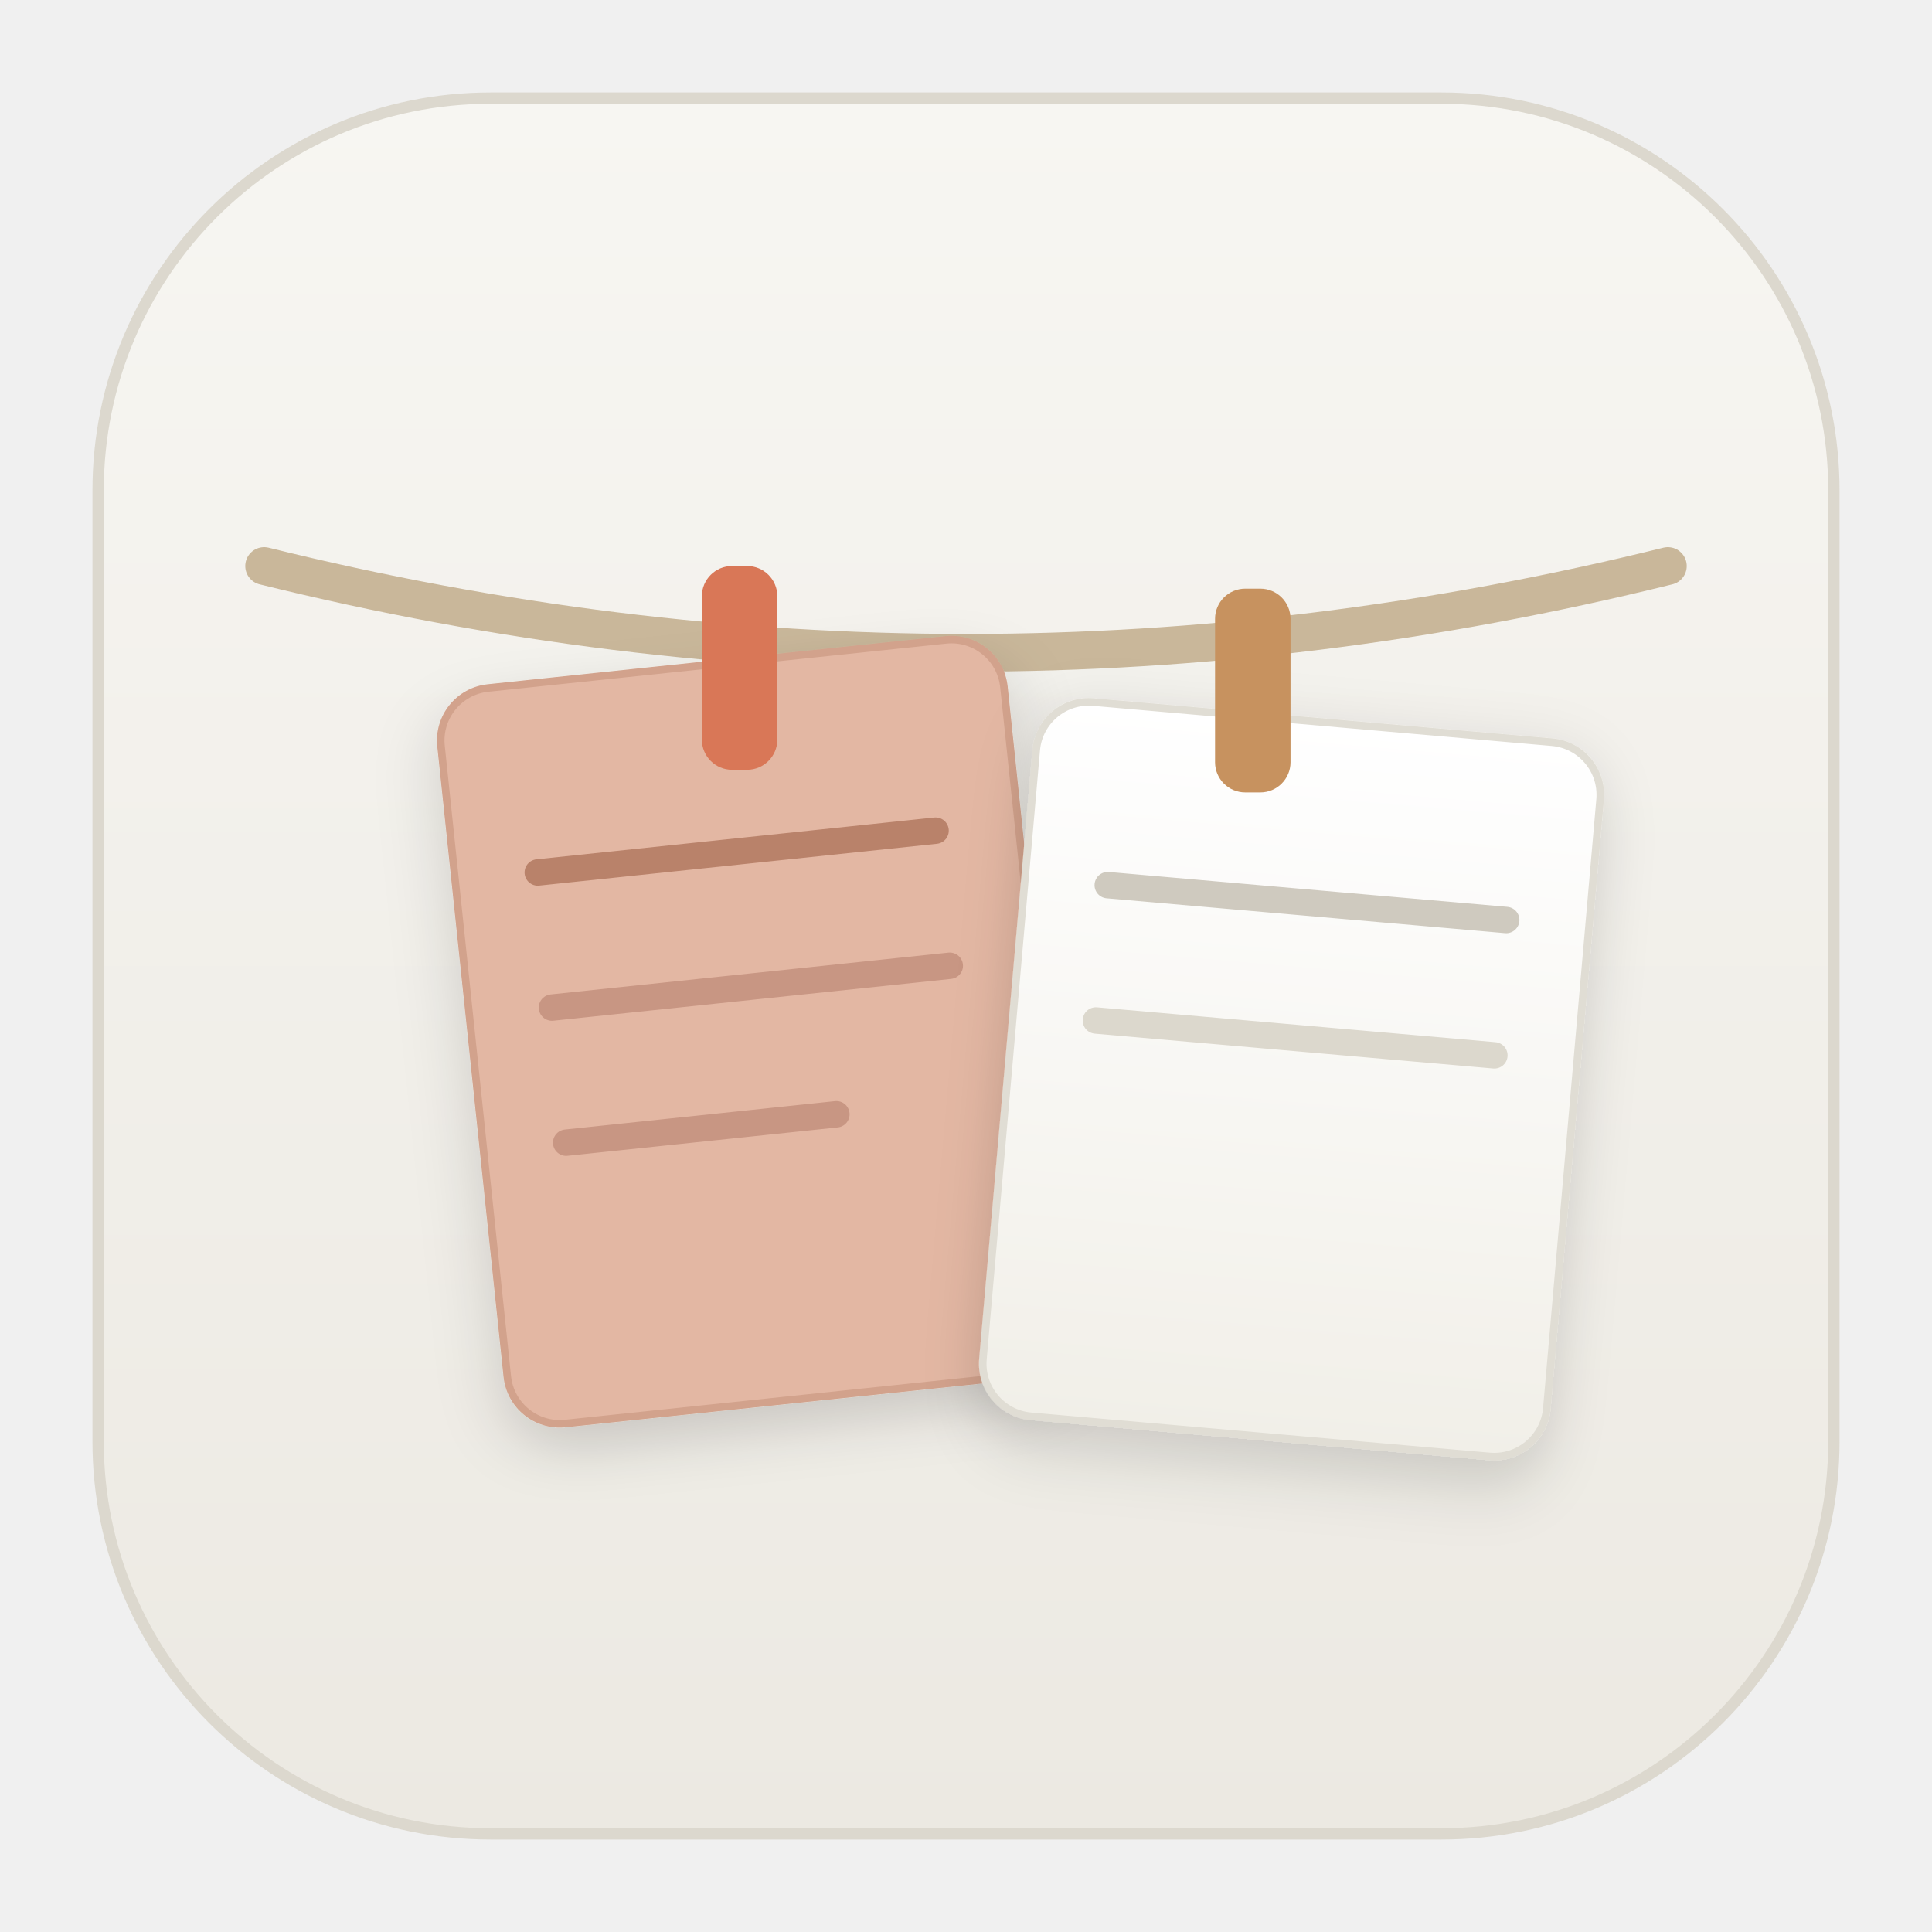
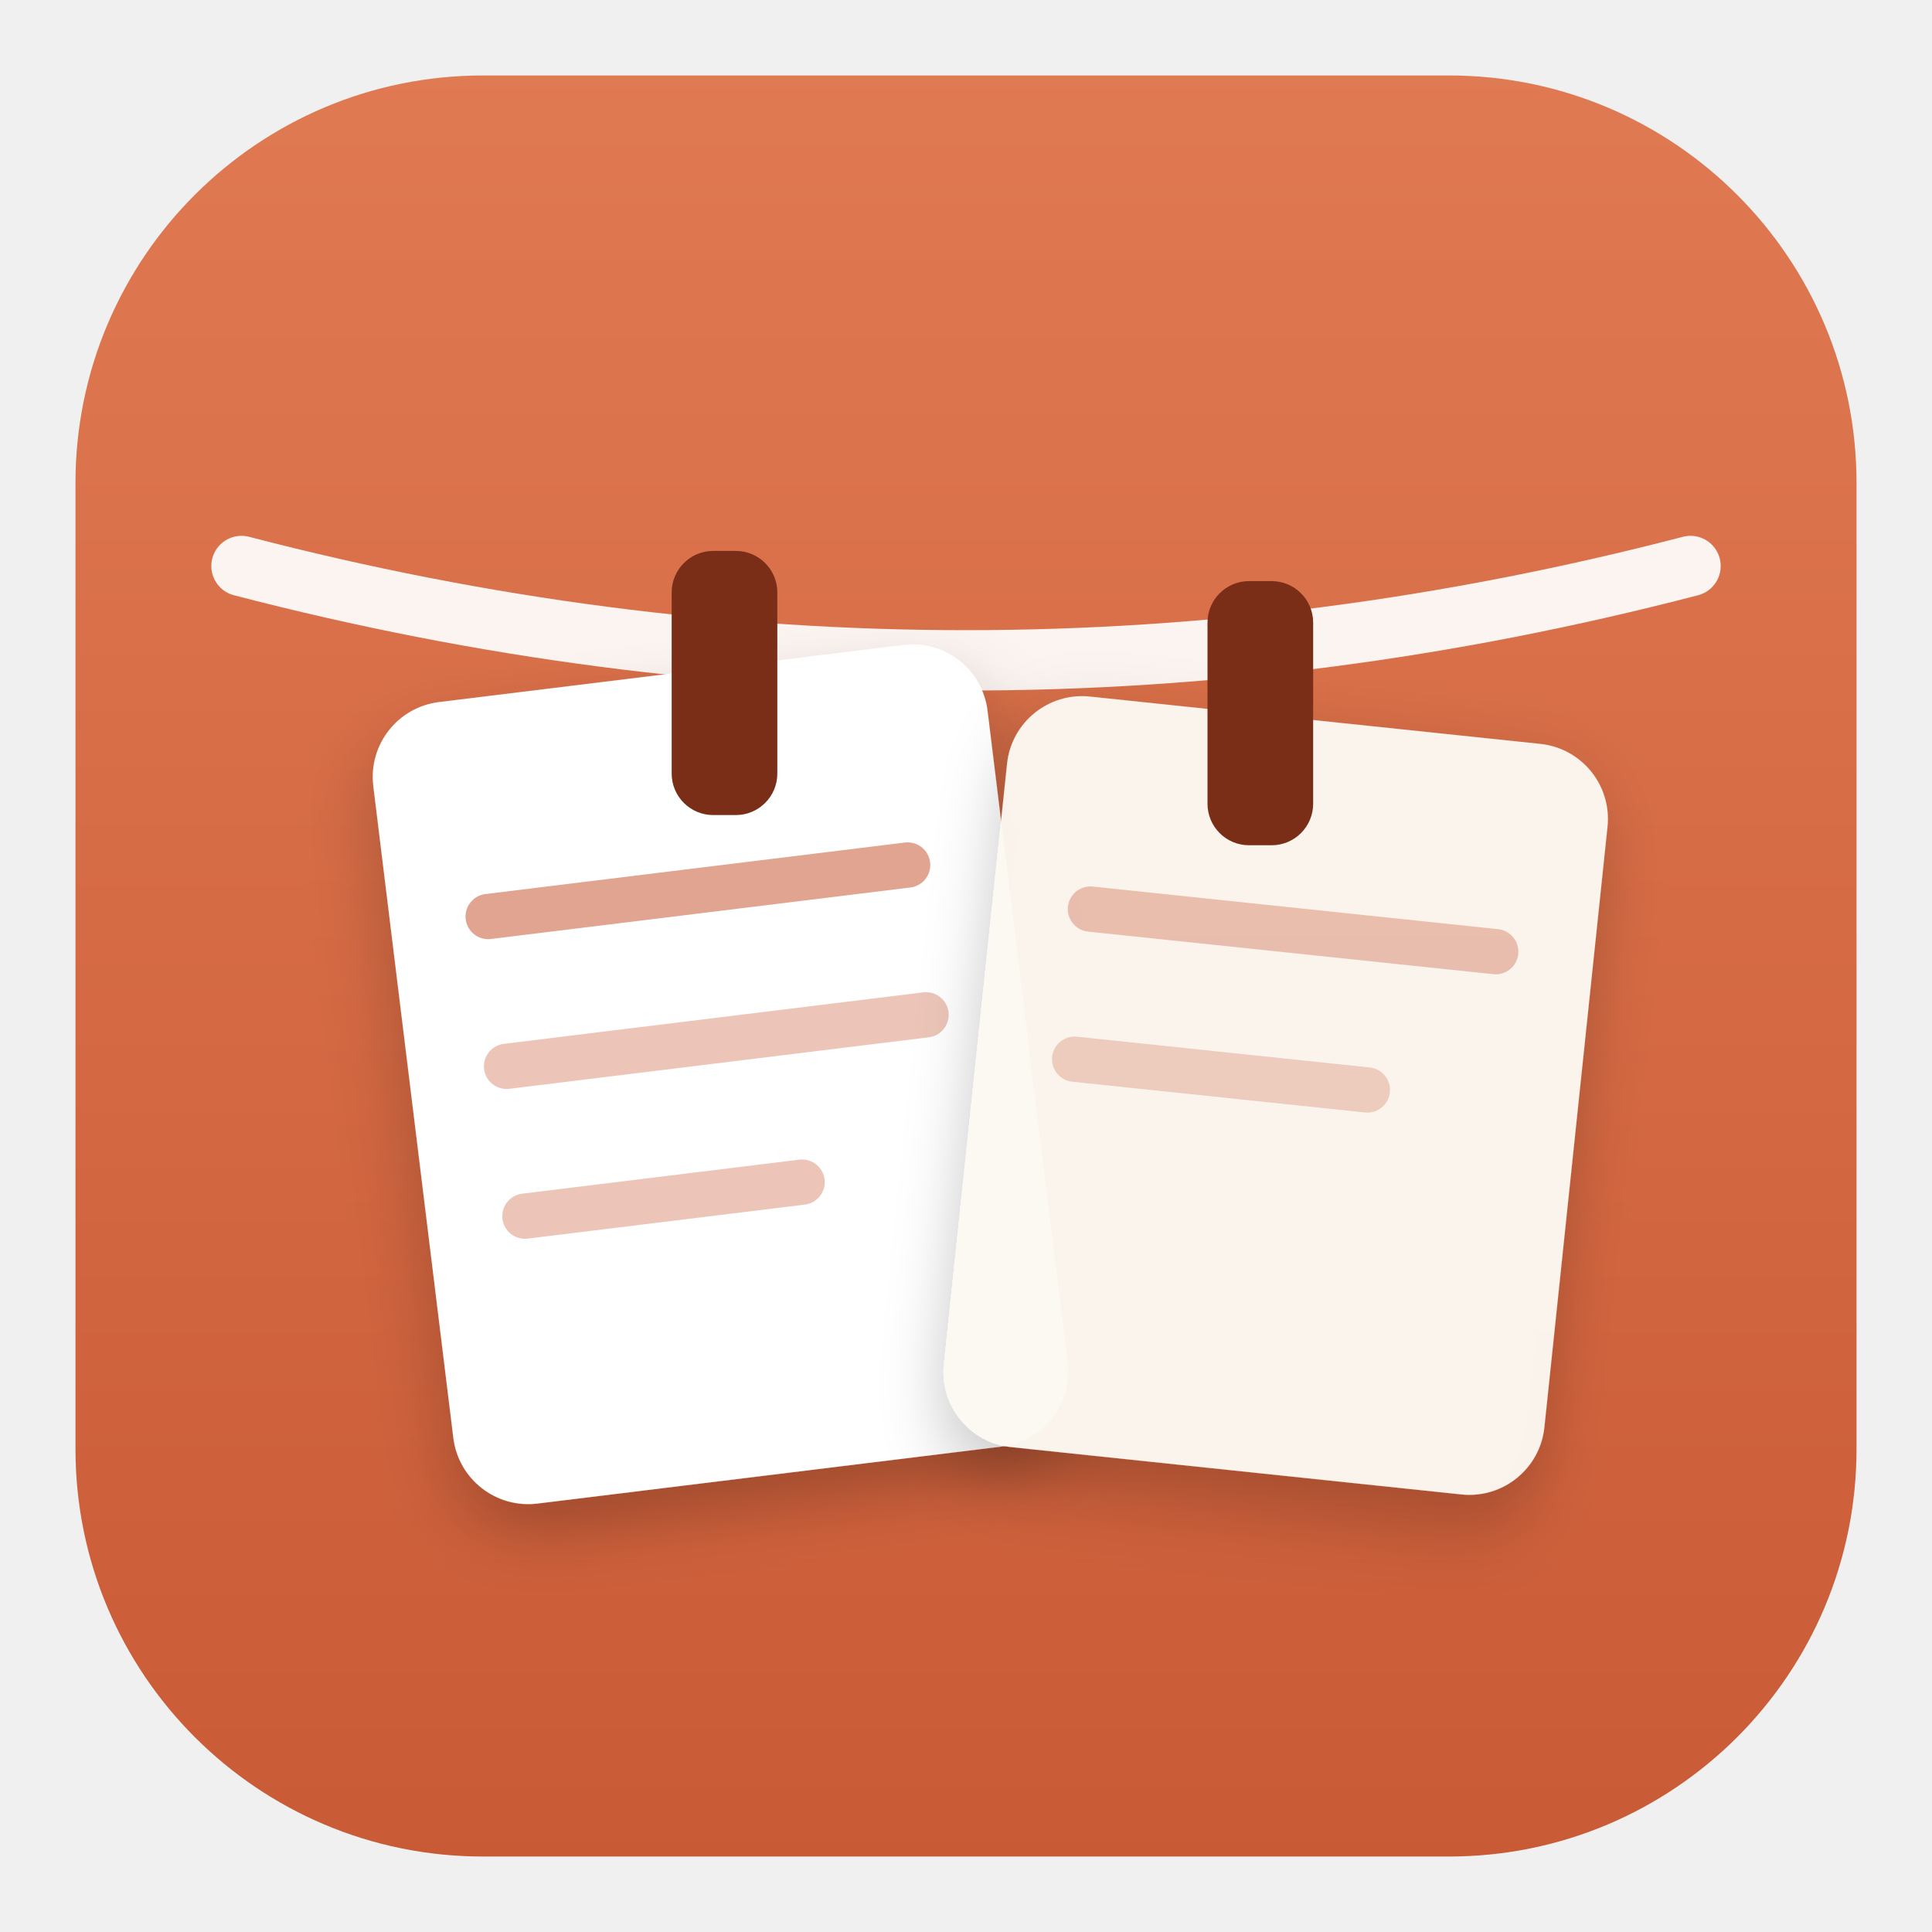
<svg xmlns="http://www.w3.org/2000/svg" width="512" height="512" viewBox="0 0 512 512">
  <defs>
    <linearGradient id="bg" x1="0" y1="0" x2="0" y2="1">
-       <stop offset="0" stop-color="#f7f6f2" />
-       <stop offset="1" stop-color="#ece9e2" />
-     </linearGradient>
-     <linearGradient id="card" x1="0" y1="0" x2="0" y2="1">
-       <stop offset="0" stop-color="#ffffff" />
-       <stop offset="1" stop-color="#f1efe8" />
+       <stop offset="0" stop-color="#e07a52" />
+       <stop offset="1" stop-color="#c95a36" />
    </linearGradient>
    <filter id="sh" x="-20%" y="-20%" width="140%" height="140%">
-       <feDropShadow dx="0" dy="6" stdDeviation="8" flood-color="#000" flood-opacity="0.16" />
+       <feDropShadow dx="0" dy="8" stdDeviation="9" flood-color="#000" flood-opacity="0.22" />
    </filter>
  </defs>
-   <rect x="26" y="26" width="460" height="460" rx="104" fill="url(#bg)" />
-   <rect x="26" y="26" width="460" height="460" rx="104" fill="none" stroke="#dcd8ce" stroke-width="3" />
-   <path d="M 70 150 Q 256 196 442 150" fill="none" stroke="#c9b79a" stroke-width="10" stroke-linecap="round" />
-   <g filter="url(#sh)" transform="rotate(-6 196 300)">
-     <rect x="128" y="176" width="150" height="196" rx="14" fill="#e3b7a3" />
-     <rect x="128" y="176" width="150" height="196" rx="14" fill="none" stroke="#d2a28c" stroke-width="2" />
-     <line x1="150" y1="226" x2="256" y2="226" stroke="#b9826a" stroke-width="7" stroke-linecap="round" />
-     <line x1="150" y1="262" x2="256" y2="262" stroke="#c89683" stroke-width="7" stroke-linecap="round" />
-     <line x1="150" y1="298" x2="222" y2="298" stroke="#c89683" stroke-width="7" stroke-linecap="round" />
+   <rect x="20" y="20" width="472" height="472" rx="108" fill="url(#bg)" />
+   <path d="M 64 150 Q 256 200 448 150" fill="none" stroke="#ffffff" stroke-opacity="0.92" stroke-width="16" stroke-linecap="round" />
+   <g filter="url(#sh)" transform="rotate(-7 190 310)">
+     <rect x="112" y="178" width="164" height="214" rx="20" fill="#ffffff" />
+     <line x1="138" y1="236" x2="250" y2="236" stroke="#c95a36" stroke-opacity="0.55" stroke-width="12" stroke-linecap="round" />
+     <line x1="138" y1="276" x2="250" y2="276" stroke="#c95a36" stroke-opacity="0.35" stroke-width="12" stroke-linecap="round" />
+     <line x1="138" y1="316" x2="212" y2="316" stroke="#c95a36" stroke-opacity="0.35" stroke-width="12" stroke-linecap="round" />
  </g>
-   <g filter="url(#sh)" transform="rotate(5 330 300)">
-     <rect x="266" y="190" width="150" height="190" rx="14" fill="url(#card)" />
-     <rect x="266" y="190" width="150" height="190" rx="14" fill="none" stroke="#e0ddd4" stroke-width="2" />
-     <line x1="288" y1="238" x2="394" y2="238" stroke="#cfcabf" stroke-width="7" stroke-linecap="round" />
-     <line x1="288" y1="274" x2="394" y2="274" stroke="#dcd8cd" stroke-width="7" stroke-linecap="round" />
+   <g filter="url(#sh)" transform="rotate(6 334 310)">
+     <rect x="256" y="190" width="160" height="200" rx="20" fill="#fdf8f2" fill-opacity="0.96" />
+     <line x1="282" y1="246" x2="390" y2="246" stroke="#c95a36" stroke-opacity="0.35" stroke-width="12" stroke-linecap="round" />
+     <line x1="282" y1="286" x2="360" y2="286" stroke="#c95a36" stroke-opacity="0.25" stroke-width="12" stroke-linecap="round" />
  </g>
-   <g fill="#d97757">
-     <rect x="186" y="150" width="20" height="54" rx="8" />
-   </g>
-   <g fill="#c7925f">
-     <rect x="322" y="156" width="20" height="54" rx="8" />
-   </g>
+   <rect x="178" y="146" width="28" height="70" rx="11" fill="#7a2e17" />
+   <rect x="320" y="154" width="28" height="70" rx="11" fill="#7a2e17" />
</svg>
